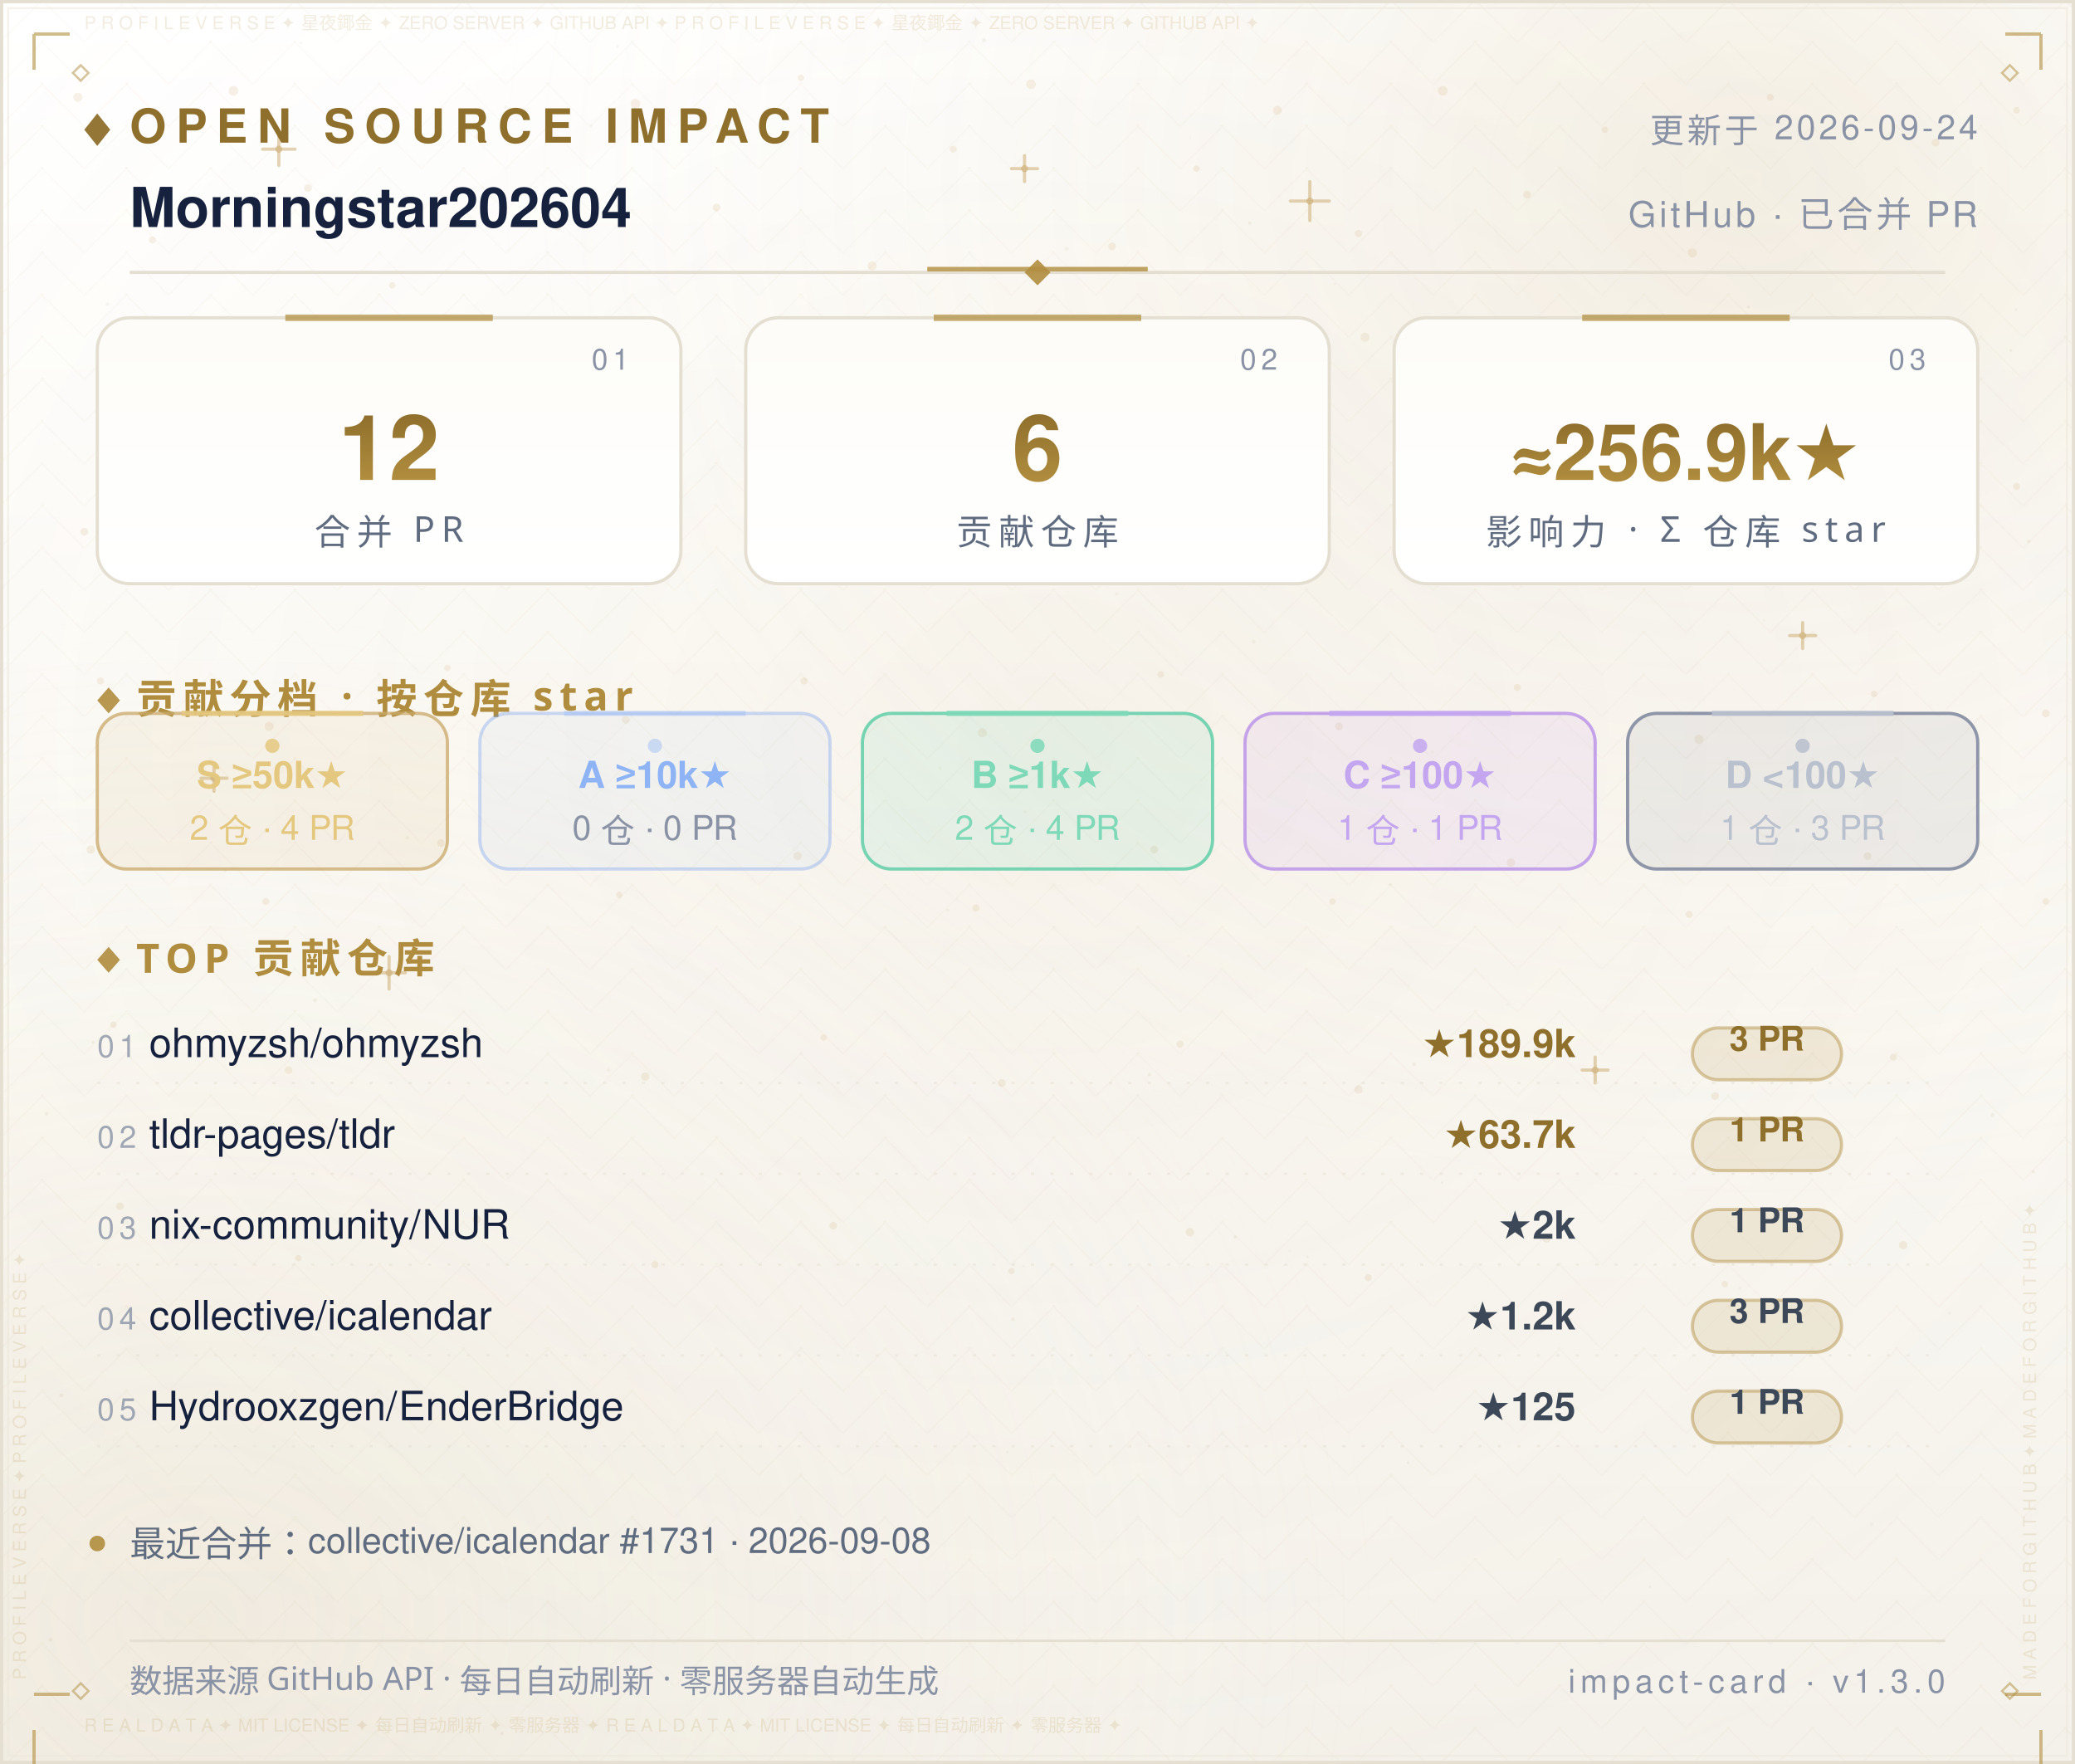
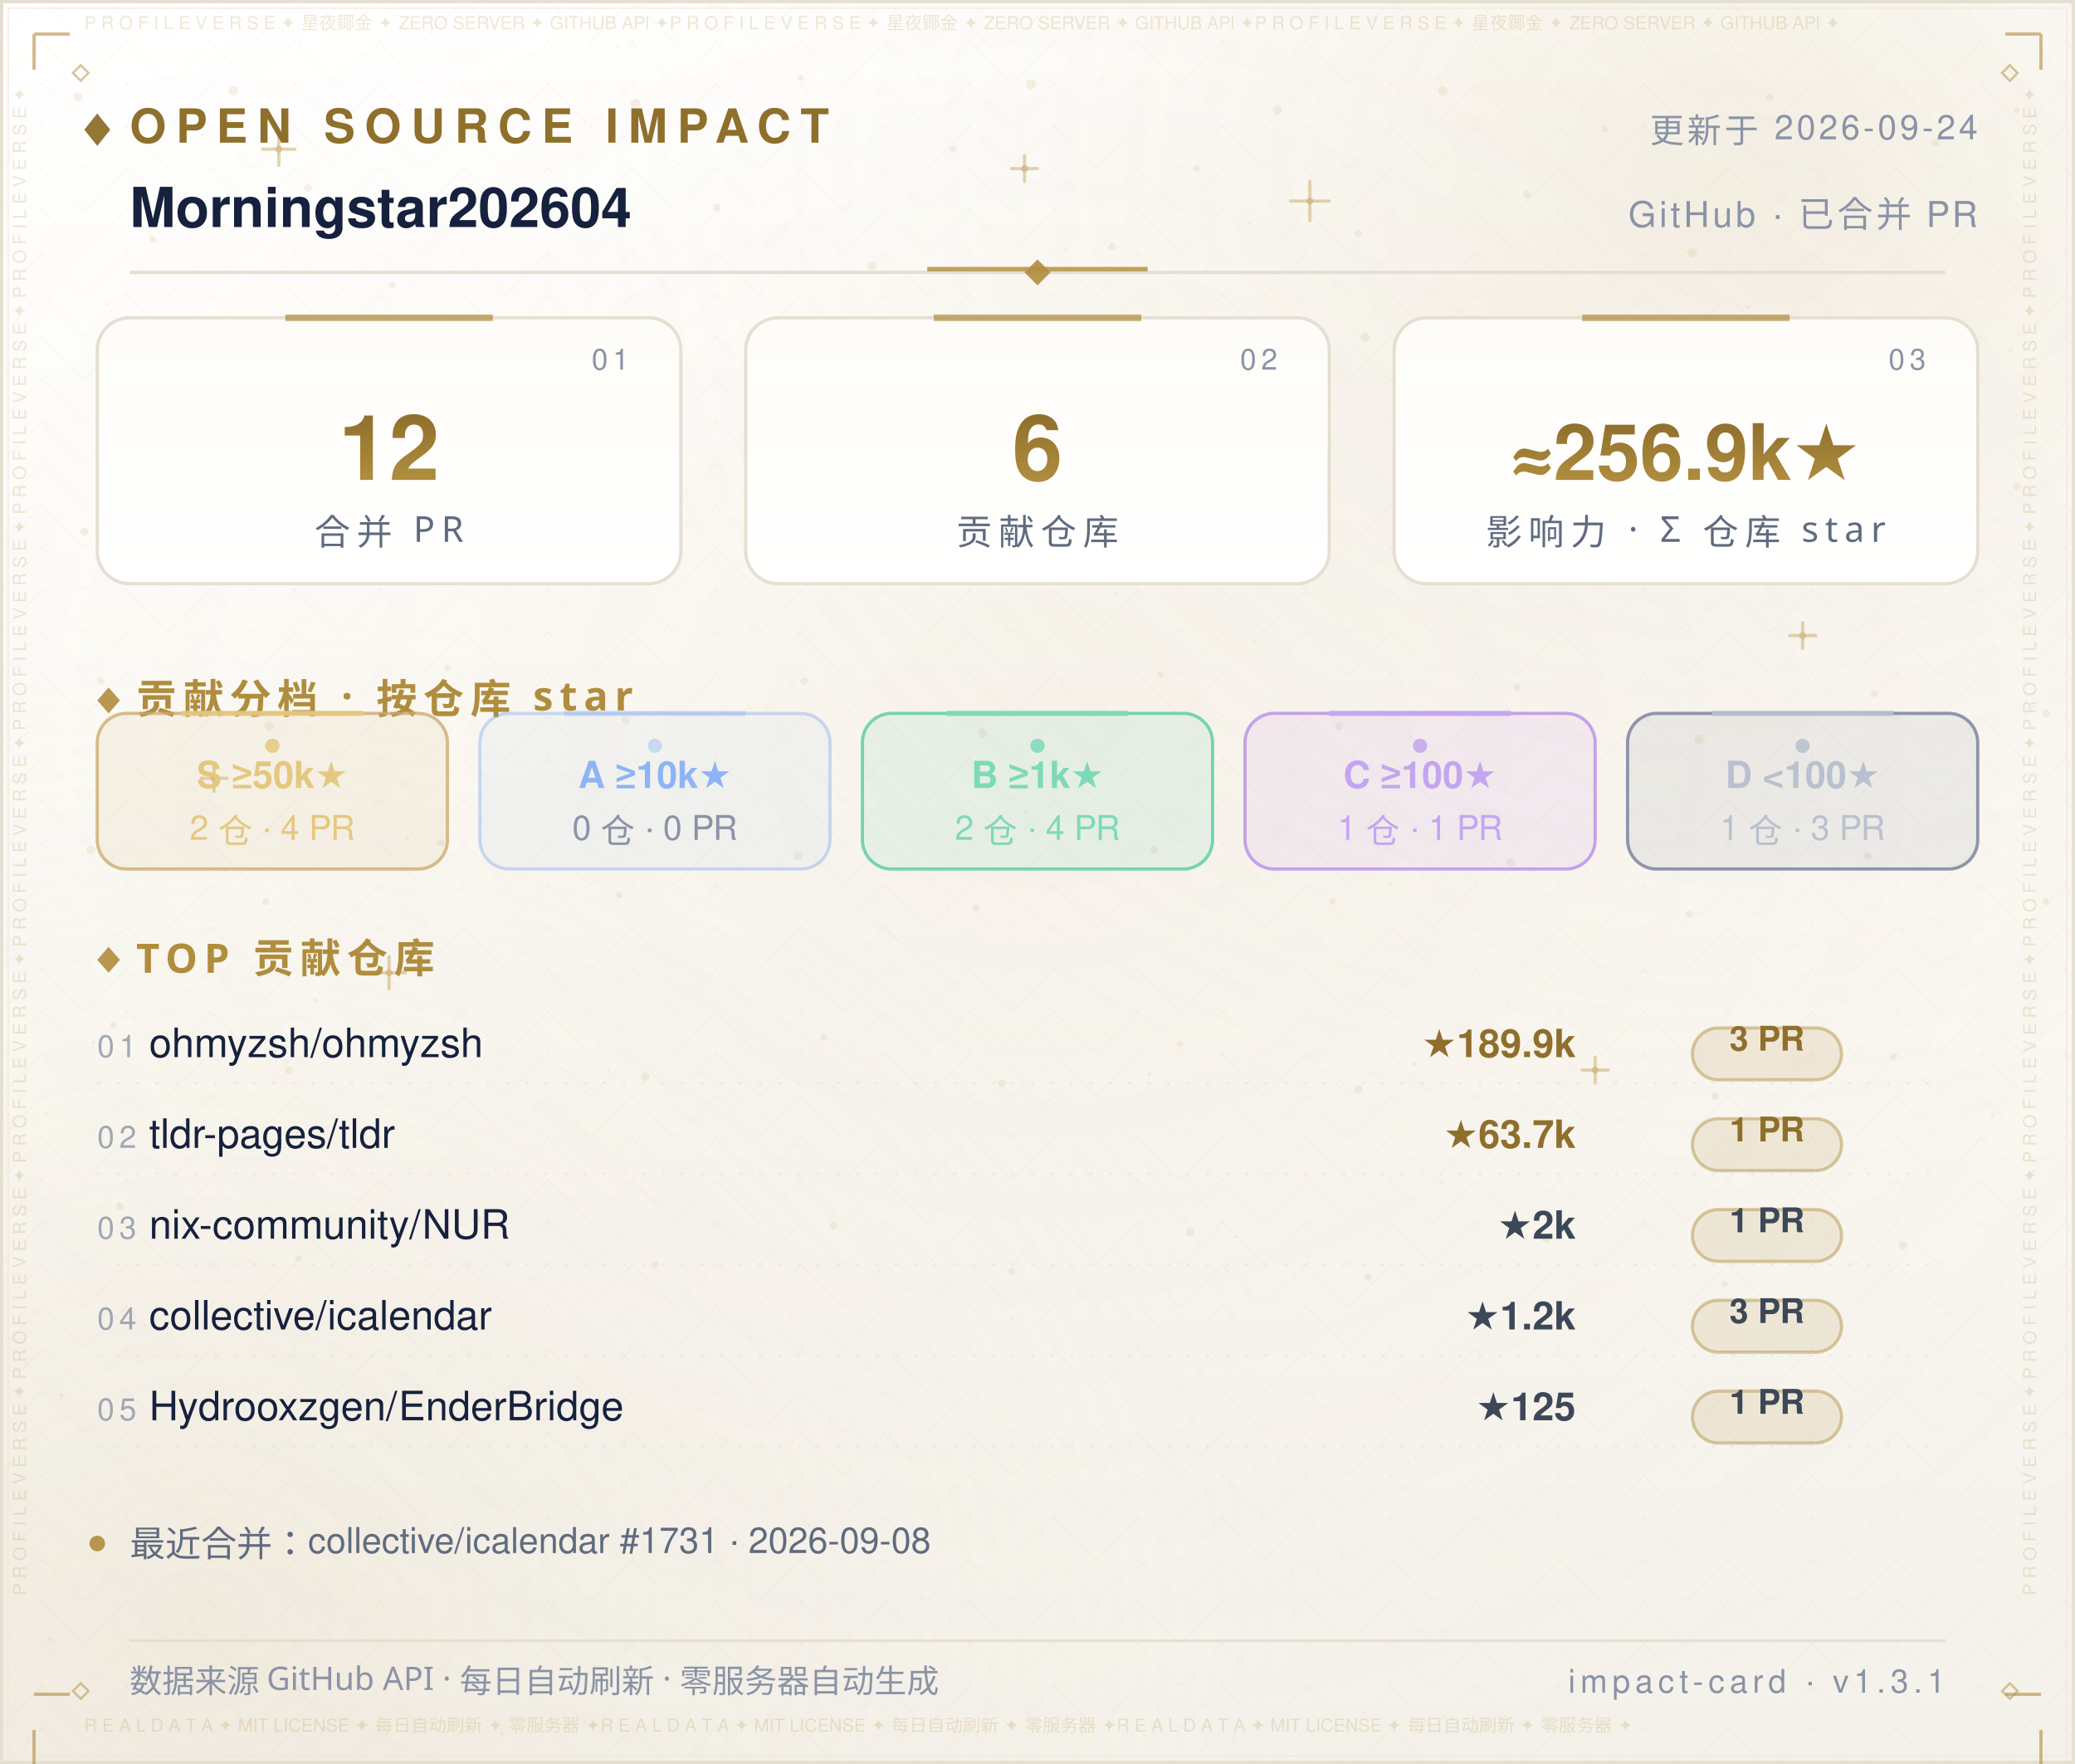
<svg xmlns="http://www.w3.org/2000/svg" width="640" height="544" viewBox="0 0 640 544" role="img" aria-label="Open Source Impact Card — Morningstar202604">
  <defs>
    <linearGradient id="bg" x1="0" y1="0" x2="0" y2="1">
      <stop offset="0" stop-color="#FFFFFF" />
      <stop offset="0.5" stop-color="#FBF9F4" />
      <stop offset="1" stop-color="#F4F1EA" />
    </linearGradient>
    <radialGradient id="nebG" cx="0.84" cy="0.10" r="0.62">
      <stop offset="0" stop-color="#B08D3E" stop-opacity="0.14" />
      <stop offset="1" stop-color="#FFFFFF" stop-opacity="0" />
    </radialGradient>
    <radialGradient id="nebB" cx="0.10" cy="0.92" r="0.60">
      <stop offset="0" stop-color="#DCCBA8" stop-opacity="0.2" />
      <stop offset="1" stop-color="#FFFFFF" stop-opacity="0" />
    </radialGradient>
    <radialGradient id="glow" cx="0.5" cy="0.42" r="0.72">
      <stop offset="0" stop-color="#B08D3E" stop-opacity="0.06" />
      <stop offset="1" stop-color="#FFFFFF" stop-opacity="0" />
    </radialGradient>
    <pattern id="fil1" width="26.0" height="13.0" patternUnits="userSpaceOnUse">
      <path d="M13.0 0 L26.0 13.0 L13.0 26.0 L0 13.0 Z" fill="none" stroke="#B08D3E" stroke-width="0.5" opacity="0.035" />
      <circle cx="13.0" cy="13.0" r="0.55" fill="#B08D3E" opacity="0.056" />
      <circle cx="0" cy="0" r="0.35" fill="#B08D3E" opacity="0.035" />
    </pattern>
  </defs>
  <rect width="640" height="544" fill="url(#bg)" />
  <rect width="640" height="544" fill="url(#nebG)" />
  <rect width="640" height="544" fill="url(#nebB)" />
  <rect width="640" height="544" fill="url(#glow)" />
  <rect width="640" height="544" fill="url(#fil1)" />
  <circle cx="24" cy="30" r="1.4" fill="#C9A86A" opacity="0.16" />
  <circle cx="47" cy="74" r="1.1" fill="#C9A86A" opacity="0.16" />
  <circle cx="72" cy="28" r="1.5" fill="#C9A86A" opacity="0.16" />
  <circle cx="95" cy="58" r="1.2" fill="#C9A86A" opacity="0.16" />
  <circle cx="121" cy="88" r="1" fill="#C9A86A" opacity="0.16" />
  <circle cx="148" cy="42" r="1.3" fill="#C9A86A" opacity="0.16" />
  <circle cx="172" cy="70" r="1.1" fill="#C9A86A" opacity="0.16" />
  <circle cx="196" cy="32" r="1.5" fill="#C9A86A" opacity="0.16" />
  <circle cx="221" cy="64" r="1.2" fill="#C9A86A" opacity="0.16" />
  <circle cx="247" cy="24" r="1" fill="#C9A86A" opacity="0.16" />
  <circle cx="269" cy="82" r="1.4" fill="#C9A86A" opacity="0.16" />
  <circle cx="294" cy="46" r="1.1" fill="#C9A86A" opacity="0.16" />
  <circle cx="318" cy="26" r="1.5" fill="#C9A86A" opacity="0.16" />
  <circle cx="343" cy="76" r="1.2" fill="#C9A86A" opacity="0.16" />
  <circle cx="369" cy="52" r="1" fill="#C9A86A" opacity="0.16" />
  <circle cx="394" cy="34" r="1.4" fill="#C9A86A" opacity="0.16" />
  <circle cx="419" cy="72" r="1.1" fill="#C9A86A" opacity="0.16" />
  <circle cx="445" cy="28" r="1.5" fill="#C9A86A" opacity="0.16" />
  <circle cx="471" cy="60" r="1.2" fill="#C9A86A" opacity="0.16" />
  <circle cx="495" cy="40" r="1" fill="#C9A86A" opacity="0.16" />
  <circle cx="522" cy="78" r="1.4" fill="#C9A86A" opacity="0.16" />
  <circle cx="546" cy="30" r="1.1" fill="#C9A86A" opacity="0.16" />
  <circle cx="572" cy="64" r="1.5" fill="#C9A86A" opacity="0.16" />
  <circle cx="597" cy="44" r="1.2" fill="#C9A86A" opacity="0.16" />
  <circle cx="622" cy="34" r="1" fill="#C9A86A" opacity="0.16" />
  <circle cx="34" cy="116" r="1" fill="#C9A86A" opacity="0.16" />
  <circle cx="88" cy="108" r="1.3" fill="#C9A86A" opacity="0.16" />
  <circle cx="141" cy="122" r="1.1" fill="#C9A86A" opacity="0.16" />
  <circle cx="197" cy="106" r="1.4" fill="#C9A86A" opacity="0.16" />
  <circle cx="252" cy="118" r="1" fill="#C9A86A" opacity="0.16" />
  <circle cx="307" cy="108" r="1.3" fill="#C9A86A" opacity="0.16" />
  <circle cx="364" cy="124" r="1.1" fill="#C9A86A" opacity="0.16" />
  <circle cx="421" cy="104" r="1.4" fill="#C9A86A" opacity="0.16" />
  <circle cx="478" cy="120" r="1" fill="#C9A86A" opacity="0.16" />
  <circle cx="536" cy="110" r="1.3" fill="#C9A86A" opacity="0.16" />
  <circle cx="596" cy="122" r="1.1" fill="#C9A86A" opacity="0.16" />
  <circle cx="26" cy="164" r="1.2" fill="#C9A86A" opacity="0.16" />
  <circle cx="79" cy="150" r="1" fill="#C9A86A" opacity="0.16" />
  <circle cx="131" cy="174" r="1.3" fill="#C9A86A" opacity="0.16" />
  <circle cx="186" cy="158" r="1.1" fill="#C9A86A" opacity="0.16" />
  <circle cx="240" cy="170" r="1.2" fill="#C9A86A" opacity="0.16" />
  <circle cx="296" cy="152" r="1" fill="#C9A86A" opacity="0.16" />
  <circle cx="351" cy="176" r="1.3" fill="#C9A86A" opacity="0.16" />
  <circle cx="406" cy="162" r="1.1" fill="#C9A86A" opacity="0.16" />
  <circle cx="462" cy="172" r="1.2" fill="#C9A86A" opacity="0.16" />
  <circle cx="518" cy="156" r="1" fill="#C9A86A" opacity="0.16" />
  <circle cx="574" cy="168" r="1.3" fill="#C9A86A" opacity="0.16" />
  <circle cx="622" cy="150" r="1.1" fill="#C9A86A" opacity="0.16" />
  <circle cx="31" cy="210" r="1.1" fill="#C9A86A" opacity="0.16" />
  <circle cx="83" cy="224" r="1.4" fill="#C9A86A" opacity="0.16" />
  <circle cx="138" cy="206" r="1" fill="#C9A86A" opacity="0.16" />
  <circle cx="193" cy="222" r="1.2" fill="#C9A86A" opacity="0.16" />
  <circle cx="248" cy="210" r="1.1" fill="#C9A86A" opacity="0.16" />
  <circle cx="303" cy="226" r="1.4" fill="#C9A86A" opacity="0.16" />
  <circle cx="358" cy="208" r="1" fill="#C9A86A" opacity="0.16" />
  <circle cx="413" cy="224" r="1.2" fill="#C9A86A" opacity="0.16" />
  <circle cx="468" cy="212" r="1.1" fill="#C9A86A" opacity="0.16" />
  <circle cx="524" cy="228" r="1.4" fill="#C9A86A" opacity="0.16" />
  <circle cx="578" cy="214" r="1" fill="#C9A86A" opacity="0.16" />
  <circle cx="631" cy="220" r="1.2" fill="#C9A86A" opacity="0.16" />
  <circle cx="28" cy="262" r="1.3" fill="#C9A86A" opacity="0.16" />
  <circle cx="82" cy="278" r="1.1" fill="#C9A86A" opacity="0.16" />
  <circle cx="136" cy="260" r="1.2" fill="#C9A86A" opacity="0.16" />
  <circle cx="191" cy="276" r="1" fill="#C9A86A" opacity="0.16" />
  <circle cx="246" cy="264" r="1.3" fill="#C9A86A" opacity="0.16" />
  <circle cx="301" cy="280" r="1.1" fill="#C9A86A" opacity="0.16" />
  <circle cx="356" cy="262" r="1.2" fill="#C9A86A" opacity="0.16" />
  <circle cx="411" cy="278" r="1" fill="#C9A86A" opacity="0.16" />
  <circle cx="466" cy="266" r="1.3" fill="#C9A86A" opacity="0.16" />
  <circle cx="521" cy="282" r="1.1" fill="#C9A86A" opacity="0.16" />
  <circle cx="576" cy="264" r="1.2" fill="#C9A86A" opacity="0.16" />
  <circle cx="631" cy="278" r="1" fill="#C9A86A" opacity="0.16" />
  <circle cx="35" cy="316" r="1" fill="#C9A86A" opacity="0.16" />
  <circle cx="89" cy="330" r="1.2" fill="#C9A86A" opacity="0.16" />
  <circle cx="144" cy="318" r="1.1" fill="#C9A86A" opacity="0.16" />
  <circle cx="199" cy="332" r="1.3" fill="#C9A86A" opacity="0.16" />
  <circle cx="254" cy="320" r="1" fill="#C9A86A" opacity="0.16" />
  <circle cx="309" cy="334" r="1.2" fill="#C9A86A" opacity="0.16" />
  <circle cx="364" cy="322" r="1.1" fill="#C9A86A" opacity="0.16" />
  <circle cx="419" cy="336" r="1.3" fill="#C9A86A" opacity="0.16" />
  <circle cx="474" cy="324" r="1" fill="#C9A86A" opacity="0.16" />
  <circle cx="529" cy="338" r="1.2" fill="#C9A86A" opacity="0.16" />
  <circle cx="584" cy="326" r="1.1" fill="#C9A86A" opacity="0.16" />
  <circle cx="37" cy="372" r="1.2" fill="#C9A86A" opacity="0.16" />
  <circle cx="92" cy="388" r="1" fill="#C9A86A" opacity="0.16" />
  <circle cx="147" cy="376" r="1.3" fill="#C9A86A" opacity="0.16" />
  <circle cx="202" cy="390" r="1.1" fill="#C9A86A" opacity="0.16" />
  <circle cx="257" cy="378" r="1.2" fill="#C9A86A" opacity="0.16" />
  <circle cx="312" cy="392" r="1" fill="#C9A86A" opacity="0.16" />
  <circle cx="367" cy="380" r="1.3" fill="#C9A86A" opacity="0.16" />
  <circle cx="422" cy="394" r="1.1" fill="#C9A86A" opacity="0.16" />
  <circle cx="477" cy="382" r="1.2" fill="#C9A86A" opacity="0.16" />
  <circle cx="532" cy="396" r="1" fill="#C9A86A" opacity="0.16" />
  <circle cx="587" cy="384" r="1.3" fill="#C9A86A" opacity="0.16" />
  <path d="M81.0 46.0 H91.0 M86.0 41.0 V51.0" stroke="#C9A86A" stroke-width="1" stroke-linecap="round" opacity="0.5" />
  <circle cx="86.0" cy="46.0" r="1.1" fill="#C9A86A" opacity="0.5" />
  <path d="M234.0 150.0 H242.0 M238.0 146.0 V154.0" stroke="#C9A86A" stroke-width="1" stroke-linecap="round" opacity="0.5" />
  <circle cx="238.0" cy="150.0" r="1.1" fill="#C9A86A" opacity="0.5" />
  <path d="M398.0 62.0 H410.0 M404.0 56.0 V68.0" stroke="#C9A86A" stroke-width="1" stroke-linecap="round" opacity="0.5" />
  <circle cx="404.0" cy="62.0" r="1.1" fill="#C9A86A" opacity="0.5" />
  <path d="M552.0 196.0 H560.0 M556.0 192.0 V200.0" stroke="#C9A86A" stroke-width="1" stroke-linecap="round" opacity="0.5" />
  <circle cx="556.0" cy="196.0" r="1.1" fill="#C9A86A" opacity="0.5" />
  <path d="M115.0 300.0 H125.0 M120.0 295.0 V305.0" stroke="#C9A86A" stroke-width="1" stroke-linecap="round" opacity="0.5" />
  <circle cx="120.0" cy="300.0" r="1.1" fill="#C9A86A" opacity="0.5" />
  <path d="M488.0 330.0 H496.0 M492.0 326.0 V334.0" stroke="#C9A86A" stroke-width="1" stroke-linecap="round" opacity="0.5" />
  <circle cx="492.0" cy="330.0" r="1.1" fill="#C9A86A" opacity="0.5" />
  <path d="M312.0 52.0 H320.0 M316.0 48.0 V56.0" stroke="#C9A86A" stroke-width="1" stroke-linecap="round" opacity="0.5" />
  <circle cx="316.0" cy="52.0" r="1.1" fill="#C9A86A" opacity="0.5" />
  <path d="M62.0 240.0 H70.0 M66.0 236.0 V244.0" stroke="#C9A86A" stroke-width="1" stroke-linecap="round" opacity="0.5" />
  <circle cx="66.0" cy="240.0" r="1.1" fill="#C9A86A" opacity="0.5" />
  <circle cx="15.6" cy="505.7" r="0.6" fill="#8F6F2C" opacity="0.067" />
  <circle cx="97.2" cy="308.5" r="0.6" fill="#8F6F2C" opacity="0.076" />
  <circle cx="538.1" cy="154.0" r="0.6" fill="#8F6F2C" opacity="0.057" />
  <circle cx="344.4" cy="183.2" r="0.5" fill="#8F6F2C" opacity="0.057" />
  <circle cx="159.4" cy="37.0" r="0.4" fill="#8F6F2C" opacity="0.048" />
  <circle cx="28.7" cy="321.4" r="0.5" fill="#8F6F2C" opacity="0.080" />
  <circle cx="209.8" cy="141.7" r="0.4" fill="#8F6F2C" opacity="0.060" />
  <circle cx="316.1" cy="250.4" r="0.5" fill="#8F6F2C" opacity="0.057" />
  <circle cx="590.8" cy="523.6" r="0.5" fill="#8F6F2C" opacity="0.037" />
  <circle cx="539.3" cy="94.7" r="0.5" fill="#8F6F2C" opacity="0.068" />
  <circle cx="385.5" cy="68.8" r="0.5" fill="#8F6F2C" opacity="0.076" />
  <circle cx="292.3" cy="280.7" r="0.5" fill="#8F6F2C" opacity="0.060" />
  <circle cx="536.7" cy="397.2" r="0.5" fill="#8F6F2C" opacity="0.046" />
  <circle cx="377.3" cy="161.2" r="0.4" fill="#8F6F2C" opacity="0.041" />
  <circle cx="92.8" cy="13.2" r="0.5" fill="#8F6F2C" opacity="0.044" />
  <circle cx="354.5" cy="331.4" r="0.5" fill="#8F6F2C" opacity="0.080" />
  <circle cx="310.7" cy="447.8" r="0.4" fill="#8F6F2C" opacity="0.054" />
  <circle cx="601.3" cy="405.0" r="0.5" fill="#8F6F2C" opacity="0.054" />
  <circle cx="18.9" cy="430.3" r="0.6" fill="#8F6F2C" opacity="0.085" />
  <circle cx="312.4" cy="406.8" r="0.6" fill="#8F6F2C" opacity="0.069" />
  <circle cx="239.2" cy="6.0" r="0.5" fill="#8F6F2C" opacity="0.036" />
  <circle cx="436.2" cy="328.2" r="0.6" fill="#8F6F2C" opacity="0.071" />
  <circle cx="329.0" cy="76.7" r="0.6" fill="#8F6F2C" opacity="0.063" />
  <circle cx="625.7" cy="166.9" r="0.5" fill="#8F6F2C" opacity="0.075" />
  <circle cx="428.8" cy="272.8" r="0.4" fill="#8F6F2C" opacity="0.065" />
  <circle cx="169.1" cy="106.6" r="0.4" fill="#8F6F2C" opacity="0.073" />
  <circle cx="586.8" cy="286.7" r="0.4" fill="#8F6F2C" opacity="0.060" />
  <circle cx="598.2" cy="192.4" r="0.5" fill="#8F6F2C" opacity="0.054" />
  <circle cx="289.9" cy="236.9" r="0.5" fill="#8F6F2C" opacity="0.053" />
  <circle cx="315.7" cy="390.5" r="0.4" fill="#8F6F2C" opacity="0.054" />
  <circle cx="154.8" cy="534.6" r="0.5" fill="#8F6F2C" opacity="0.080" />
  <circle cx="411.7" cy="87.6" r="0.4" fill="#8F6F2C" opacity="0.043" />
  <circle cx="465.0" cy="309.8" r="0.4" fill="#8F6F2C" opacity="0.048" />
  <circle cx="533.5" cy="235.8" r="0.5" fill="#8F6F2C" opacity="0.050" />
  <circle cx="621.7" cy="95.5" r="0.4" fill="#8F6F2C" opacity="0.064" />
  <circle cx="14.4" cy="343.5" r="0.6" fill="#8F6F2C" opacity="0.064" />
  <circle cx="68.9" cy="176.2" r="0.5" fill="#8F6F2C" opacity="0.076" />
  <circle cx="182.4" cy="38.8" r="0.4" fill="#8F6F2C" opacity="0.047" />
  <circle cx="125.6" cy="258.4" r="0.5" fill="#8F6F2C" opacity="0.081" />
  <circle cx="367.1" cy="42.7" r="0.4" fill="#8F6F2C" opacity="0.039" />
  <circle cx="441.5" cy="125.3" r="0.6" fill="#8F6F2C" opacity="0.085" />
  <circle cx="69.5" cy="268.5" r="0.5" fill="#8F6F2C" opacity="0.078" />
  <circle cx="627.1" cy="361.3" r="0.5" fill="#8F6F2C" opacity="0.081" />
  <circle cx="620.2" cy="108.1" r="0.4" fill="#8F6F2C" opacity="0.078" />
  <circle cx="508.9" cy="489.3" r="0.4" fill="#8F6F2C" opacity="0.055" />
  <circle cx="403.3" cy="387.6" r="0.4" fill="#8F6F2C" opacity="0.061" />
  <circle cx="381.0" cy="381.5" r="0.5" fill="#8F6F2C" opacity="0.078" />
  <circle cx="33.1" cy="93.8" r="0.6" fill="#8F6F2C" opacity="0.059" />
  <circle cx="249.8" cy="172.5" r="0.4" fill="#8F6F2C" opacity="0.066" />
  <circle cx="434.3" cy="451.1" r="0.4" fill="#8F6F2C" opacity="0.082" />
  <circle cx="437.2" cy="395.2" r="0.4" fill="#8F6F2C" opacity="0.040" />
  <circle cx="577.3" cy="470.1" r="0.6" fill="#8F6F2C" opacity="0.044" />
  <circle cx="366.6" cy="294.8" r="0.5" fill="#8F6F2C" opacity="0.044" />
  <circle cx="444.8" cy="364.7" r="0.4" fill="#8F6F2C" opacity="0.060" />
  <circle cx="316.6" cy="173.5" r="0.4" fill="#8F6F2C" opacity="0.076" />
  <circle cx="148.0" cy="108.5" r="0.5" fill="#8F6F2C" opacity="0.053" />
  <circle cx="326.4" cy="178.3" r="0.4" fill="#8F6F2C" opacity="0.054" />
  <circle cx="515.4" cy="44.7" r="0.4" fill="#8F6F2C" opacity="0.047" />
  <circle cx="182.8" cy="125.5" r="0.4" fill="#8F6F2C" opacity="0.039" />
  <circle cx="475.9" cy="147.8" r="0.4" fill="#8F6F2C" opacity="0.037" />
  <circle cx="441.8" cy="231.9" r="0.5" fill="#8F6F2C" opacity="0.057" />
  <circle cx="386.7" cy="197.9" r="0.6" fill="#8F6F2C" opacity="0.059" />
  <circle cx="303.5" cy="12.4" r="0.6" fill="#8F6F2C" opacity="0.074" />
  <circle cx="544.1" cy="191.4" r="0.4" fill="#8F6F2C" opacity="0.054" />
  <circle cx="156.0" cy="33.0" r="0.5" fill="#8F6F2C" opacity="0.051" />
  <circle cx="614.5" cy="343.9" r="0.6" fill="#8F6F2C" opacity="0.068" />
  <circle cx="397.8" cy="385.8" r="0.4" fill="#8F6F2C" opacity="0.042" />
  <circle cx="190.5" cy="14.3" r="0.6" fill="#8F6F2C" opacity="0.043" />
  <circle cx="483.0" cy="376.2" r="0.4" fill="#8F6F2C" opacity="0.085" />
  <circle cx="187.7" cy="330.0" r="0.5" fill="#8F6F2C" opacity="0.067" />
  <circle cx="290.3" cy="178.3" r="0.5" fill="#8F6F2C" opacity="0.068" />
  <circle cx="130.0" cy="117.8" r="0.4" fill="#8F6F2C" opacity="0.074" />
  <rect x="0.5" y="0.5" width="639" height="543" fill="none" stroke="#E5DFD2" stroke-width="1" />
  <rect x="2.5" y="2.5" width="635" height="539" fill="none" stroke="#EDE7DA" stroke-width="0.6" opacity="0.55" />
-   <text x="26" y="9" font-family="'Segoe UI',Helvetica,Arial,'PingFang SC','Microsoft YaHei',sans-serif" font-size="5.5" fill="#B08D3E" opacity="0.16" textLength="588">P R O F I L E   V E R S E   ✦   星夜鎁金   ✦   ZERO SERVER   ✦   GITHUB API   ✦   P R O F I L E   V E R S E   ✦   星夜鎁金   ✦   ZERO SERVER   ✦   GITHUB API   ✦   </text>
-   <text x="26" y="534" font-family="'Segoe UI',Helvetica,Arial,'PingFang SC','Microsoft YaHei',sans-serif" font-size="5.5" fill="#B08D3E" opacity="0.16" textLength="588">R E A L   D A T A   ✦   MIT LICENSE   ✦   每日自动刷新   ✦   零服务器   ✦   R E A L   D A T A   ✦   MIT LICENSE   ✦   每日自动刷新   ✦   零服务器   ✦   </text>
-   <text x="8" y="518" font-family="'Segoe UI',Helvetica,Arial,'PingFang SC','Microsoft YaHei',sans-serif" font-size="5.5" fill="#B08D3E" opacity="0.16" textLength="492" transform="rotate(-90 8 518)">P R O F I L E   V E R S E   ✦   P R O F I L E   V E R S E   ✦   </text>
-   <text x="628" y="518" font-family="'Segoe UI',Helvetica,Arial,'PingFang SC','Microsoft YaHei',sans-serif" font-size="5.5" fill="#B08D3E" opacity="0.16" textLength="492" transform="rotate(-90 628 518)">M A D E   F O R   G I T H U B   ✦   M A D E   F O R   G I T H U B   ✦   </text>
+   <text x="26" y="9" font-family="'Segoe UI',Helvetica,Arial,'PingFang SC','Microsoft YaHei',sans-serif" font-size="5.5" fill="#B08D3E" opacity="0.2" textLength="588">P R O F I L E   V E R S E   ✦   星夜鎁金   ✦   ZERO SERVER   ✦   GITHUB API   ✦P R O F I L E   V E R S E   ✦   星夜鎁金   ✦   ZERO SERVER   ✦   GITHUB API   ✦P R O F I L E   V E R S E   ✦   星夜鎁金   ✦   ZERO SERVER   ✦   GITHUB API   ✦</text>
+   <text x="26" y="534" font-family="'Segoe UI',Helvetica,Arial,'PingFang SC','Microsoft YaHei',sans-serif" font-size="5.5" fill="#B08D3E" opacity="0.2" textLength="588">R E A L   D A T A   ✦   MIT LICENSE   ✦   每日自动刷新   ✦   零服务器   ✦R E A L   D A T A   ✦   MIT LICENSE   ✦   每日自动刷新   ✦   零服务器   ✦R E A L   D A T A   ✦   MIT LICENSE   ✦   每日自动刷新   ✦   零服务器   ✦</text>
+   <text x="8" y="492" font-family="'Segoe UI',Helvetica,Arial,'PingFang SC','Microsoft YaHei',sans-serif" font-size="5.5" fill="#B08D3E" opacity="0.2" transform="rotate(-90 8 492)">P R O F I L E   V E R S E   ✦   P R O F I L E   V E R S E   ✦   P R O F I L E   V E R S E   ✦   P R O F I L E   V E R S E   ✦   P R O F I L E   V E R S E   ✦   P R O F I L E   V E R S E   ✦   P R O F I L E   V E R S E   ✦   </text>
+   <text x="628" y="492" font-family="'Segoe UI',Helvetica,Arial,'PingFang SC','Microsoft YaHei',sans-serif" font-size="5.5" fill="#B08D3E" opacity="0.2" transform="rotate(-90 628 492)">P R O F I L E   V E R S E   ✦   P R O F I L E   V E R S E   ✦   P R O F I L E   V E R S E   ✦   P R O F I L E   V E R S E   ✦   P R O F I L E   V E R S E   ✦   P R O F I L E   V E R S E   ✦   P R O F I L E   V E R S E   ✦   </text>
  <path d="M10.5 10.5 h11 M10.5 10.5 v11" fill="none" stroke="#B08D3E" stroke-width="1" opacity="0.6" />
  <path d="M618.5 10.5 h11 M629.5 10.5 v11" fill="none" stroke="#B08D3E" stroke-width="1" opacity="0.6" />
  <path d="M10.5 522.5 h11 M10.5 533.5 v11" fill="none" stroke="#B08D3E" stroke-width="1" opacity="0.6" />
  <path d="M618.5 522.5 h11 M629.5 533.5 v11" fill="none" stroke="#B08D3E" stroke-width="1" opacity="0.6" />
  <path d="M22.5 22.5 l2.4 -2.4 l2.4 2.4 l-2.4 2.4 z" fill="none" stroke="#B08D3E" stroke-width="0.7" opacity="0.5" />
  <path d="M617.5 22.5 l2.4 -2.4 l2.4 2.4 l-2.4 2.4 z" fill="none" stroke="#B08D3E" stroke-width="0.7" opacity="0.5" />
  <path d="M22.5 521.5 l2.4 -2.4 l2.4 2.4 l-2.4 2.4 z" fill="none" stroke="#B08D3E" stroke-width="0.7" opacity="0.5" />
  <path d="M617.5 521.5 l2.4 -2.4 l2.4 2.4 l-2.4 2.4 z" fill="none" stroke="#B08D3E" stroke-width="0.7" opacity="0.5" />
  <defs>
    <linearGradient id="gtimp" x1="0" y1="0" x2="0" y2="1">
      <stop offset="0" stop-color="#8F6F2C" />
      <stop offset="1" stop-color="#B08D3E" />
    </linearGradient>
    <linearGradient id="ppanel" x1="0" y1="0" x2="0" y2="1">
      <stop offset="0" stop-color="#FDFCF8" />
      <stop offset="1" stop-color="#FFFFFF" />
    </linearGradient>
  </defs>
  <path d="M26 40 l4 -5 l4 5 l-4 5 z" fill="#8F6F2C" opacity="0.95" />
  <text x="40" y="44" font-family="'Segoe UI',Helvetica,Arial,'PingFang SC','Microsoft YaHei',sans-serif" font-size="14.5" font-weight="700" letter-spacing="3" fill="#8F6F2C">OPEN SOURCE IMPACT</text>
  <text x="610" y="44" text-anchor="end" font-family="'Segoe UI',Helvetica,Arial,'PingFang SC','Microsoft YaHei',sans-serif" font-size="10.5" letter-spacing="1" fill="#8A93A6">更新于 2026-09-24</text>
  <text x="40" y="70" font-family="'Segoe UI',Helvetica,Arial,'PingFang SC','Microsoft YaHei',sans-serif" font-size="17" font-weight="600" fill="#16213E">Morningstar202604</text>
  <text x="610" y="70" text-anchor="end" font-family="'Segoe UI',Helvetica,Arial,'PingFang SC','Microsoft YaHei',sans-serif" font-size="11" letter-spacing="1" fill="#8A93A6">GitHub · 已合并 PR</text>
  <line x1="40" y1="84" x2="600" y2="84" stroke="#E5DFD2" stroke-width="1" />
  <line x1="286" y1="83" x2="354" y2="83" stroke="#B08D3E" stroke-width="1.4" opacity="0.8" />
  <path d="M320 80 l4 4 l-4 4 l-4 -4 z" fill="#B08D3E" opacity="0.9" />
  <rect x="30" y="98" width="180" height="82" rx="10" fill="url(#ppanel)" stroke="#E5DFD2" />
  <line x1="88" y1="98" x2="152" y2="98" stroke="#B08D3E" stroke-width="2" opacity="0.7" />
  <text x="194" y="114" text-anchor="end" font-family="'Segoe UI',Helvetica,Arial,sans-serif" font-size="9" letter-spacing="1.5" fill="#8A93A6">01</text>
  <text x="120" y="148" text-anchor="middle" font-family="'Segoe UI',Helvetica,Arial,sans-serif" font-size="28" font-weight="600" fill="url(#gtimp)">12</text>
  <text x="120" y="168" text-anchor="middle" font-family="'PingFang SC','Microsoft YaHei','Segoe UI',sans-serif" font-size="11" letter-spacing="2" fill="#5F6B7F">合并 PR</text>
  <rect x="230" y="98" width="180" height="82" rx="10" fill="url(#ppanel)" stroke="#E5DFD2" />
  <line x1="288" y1="98" x2="352" y2="98" stroke="#B08D3E" stroke-width="2" opacity="0.7" />
  <text x="394" y="114" text-anchor="end" font-family="'Segoe UI',Helvetica,Arial,sans-serif" font-size="9" letter-spacing="1.5" fill="#8A93A6">02</text>
  <text x="320" y="148" text-anchor="middle" font-family="'Segoe UI',Helvetica,Arial,sans-serif" font-size="28" font-weight="600" fill="url(#gtimp)">6</text>
  <text x="320" y="168" text-anchor="middle" font-family="'PingFang SC','Microsoft YaHei','Segoe UI',sans-serif" font-size="11" letter-spacing="2" fill="#5F6B7F">贡献仓库</text>
  <rect x="430" y="98" width="180" height="82" rx="10" fill="url(#ppanel)" stroke="#E5DFD2" />
  <line x1="488" y1="98" x2="552" y2="98" stroke="#B08D3E" stroke-width="2" opacity="0.7" />
  <text x="594" y="114" text-anchor="end" font-family="'Segoe UI',Helvetica,Arial,sans-serif" font-size="9" letter-spacing="1.5" fill="#8A93A6">03</text>
  <text x="520" y="148" text-anchor="middle" font-family="'Segoe UI',Helvetica,Arial,sans-serif" font-size="24" font-weight="600" fill="url(#gtimp)">≈256.9k★</text>
  <text x="520" y="168" text-anchor="middle" font-family="'PingFang SC','Microsoft YaHei','Segoe UI',sans-serif" font-size="11" letter-spacing="2" fill="#5F6B7F">影响力 · Σ 仓库 star</text>
  <path d="M30 216 l3.5 -4 l3.5 4 l-3.5 4 z" fill="#B08D3E" opacity="0.9" />
  <text x="42" y="220" font-family="'PingFang SC','Microsoft YaHei','Segoe UI',sans-serif" font-size="12.5" font-weight="600" letter-spacing="2" fill="#B08D3E">贡献分档 · 按仓库 star</text>
  <rect x="30" y="220" width="108" height="48" rx="9" fill="#C9A86A" fill-opacity="0.1" stroke="#C9A86A" stroke-opacity="0.75" />
  <line x1="56" y1="220" x2="112" y2="220" stroke="#E4C87F" stroke-width="1.6" opacity="0.9" />
  <circle cx="84" cy="230" r="2.2" fill="#E4C87F" opacity="0.85" />
  <text x="84" y="243" text-anchor="middle" font-family="'Segoe UI',Helvetica,Arial,'PingFang SC','Microsoft YaHei',sans-serif" font-size="11.5" font-weight="700" fill="#E4C87F">S ≥50k★</text>
  <text x="84" y="259" text-anchor="middle" font-family="'Segoe UI',Helvetica,Arial,'PingFang SC','Microsoft YaHei',sans-serif" font-size="10.5" fill="#E4C87F">2 仓 · 4 PR</text>
  <rect x="148" y="220" width="108" height="48" rx="9" fill="#5B8DEF" fill-opacity="0.05" stroke="#5B8DEF" stroke-opacity="0.3" />
  <line x1="174" y1="220" x2="230" y2="220" stroke="#8FB4F5" stroke-width="1.6" opacity="0.35" />
  <circle cx="202" cy="230" r="2.2" fill="#8FB4F5" opacity="0.4" />
  <text x="202" y="243" text-anchor="middle" font-family="'Segoe UI',Helvetica,Arial,'PingFang SC','Microsoft YaHei',sans-serif" font-size="11.5" font-weight="700" fill="#8FB4F5">A ≥10k★</text>
  <text x="202" y="259" text-anchor="middle" font-family="'Segoe UI',Helvetica,Arial,'PingFang SC','Microsoft YaHei',sans-serif" font-size="10.5" fill="#8A93A6">0 仓 · 0 PR</text>
  <rect x="266" y="220" width="108" height="48" rx="9" fill="#4EC9A0" fill-opacity="0.1" stroke="#4EC9A0" stroke-opacity="0.75" />
  <line x1="292" y1="220" x2="348" y2="220" stroke="#7ED9B8" stroke-width="1.6" opacity="0.9" />
  <circle cx="320" cy="230" r="2.2" fill="#7ED9B8" opacity="0.85" />
  <text x="320" y="243" text-anchor="middle" font-family="'Segoe UI',Helvetica,Arial,'PingFang SC','Microsoft YaHei',sans-serif" font-size="11.5" font-weight="700" fill="#7ED9B8">B ≥1k★</text>
  <text x="320" y="259" text-anchor="middle" font-family="'Segoe UI',Helvetica,Arial,'PingFang SC','Microsoft YaHei',sans-serif" font-size="10.5" fill="#7ED9B8">2 仓 · 4 PR</text>
  <rect x="384" y="220" width="108" height="48" rx="9" fill="#B48AE8" fill-opacity="0.1" stroke="#B48AE8" stroke-opacity="0.75" />
  <line x1="410" y1="220" x2="466" y2="220" stroke="#C3A6EF" stroke-width="1.6" opacity="0.9" />
  <circle cx="438" cy="230" r="2.2" fill="#C3A6EF" opacity="0.85" />
  <text x="438" y="243" text-anchor="middle" font-family="'Segoe UI',Helvetica,Arial,'PingFang SC','Microsoft YaHei',sans-serif" font-size="11.5" font-weight="700" fill="#C3A6EF">C ≥100★</text>
  <text x="438" y="259" text-anchor="middle" font-family="'Segoe UI',Helvetica,Arial,'PingFang SC','Microsoft YaHei',sans-serif" font-size="10.5" fill="#C3A6EF">1 仓 · 1 PR</text>
  <rect x="502" y="220" width="108" height="48" rx="9" fill="#6E7893" fill-opacity="0.1" stroke="#6E7893" stroke-opacity="0.75" />
  <line x1="528" y1="220" x2="584" y2="220" stroke="#B9C0CE" stroke-width="1.6" opacity="0.9" />
  <circle cx="556" cy="230" r="2.2" fill="#B9C0CE" opacity="0.85" />
  <text x="556" y="243" text-anchor="middle" font-family="'Segoe UI',Helvetica,Arial,'PingFang SC','Microsoft YaHei',sans-serif" font-size="11.5" font-weight="700" fill="#B9C0CE">D &lt;100★</text>
  <text x="556" y="259" text-anchor="middle" font-family="'Segoe UI',Helvetica,Arial,'PingFang SC','Microsoft YaHei',sans-serif" font-size="10.5" fill="#B9C0CE">1 仓 · 3 PR</text>
  <path d="M30 296 l3.5 -4 l3.5 4 l-3.5 4 z" fill="#B08D3E" opacity="0.9" />
  <text x="42" y="300" font-family="'PingFang SC','Microsoft YaHei','Segoe UI',sans-serif" font-size="12.5" font-weight="600" letter-spacing="2" fill="#B08D3E">TOP 贡献仓库</text>
  <text x="30" y="326" font-family="'Segoe UI',Helvetica,Arial,'PingFang SC','Microsoft YaHei',sans-serif" font-size="9.5" letter-spacing="1.5" fill="#8A93A6" opacity="0.8">01</text>
  <text x="46" y="326" font-family="'Segoe UI',Helvetica,Arial,'PingFang SC','Microsoft YaHei',sans-serif" font-size="12.5" fill="#16213E">ohmyzsh/ohmyzsh</text>
  <rect x="522" y="317" width="46" height="16" rx="8" fill="#B08D3E" fill-opacity="0.14" stroke="#B08D3E" stroke-opacity="0.45" />
  <text x="545" y="324" text-anchor="middle" font-family="'Segoe UI',Helvetica,Arial,'PingFang SC','Microsoft YaHei',sans-serif" font-size="10.5" font-weight="600" fill="#8F6F2C">3 PR</text>
  <text x="486" y="326" text-anchor="end" font-family="'Segoe UI',Helvetica,Arial,'PingFang SC','Microsoft YaHei',sans-serif" font-size="12" font-weight="600" fill="#8F6F2C">★189.9k</text>
  <line x1="30" y1="334" x2="600" y2="334" stroke="#E5DFD2" stroke-width="0.7" stroke-dasharray="1 5" opacity="0.5" />
  <text x="30" y="354" font-family="'Segoe UI',Helvetica,Arial,'PingFang SC','Microsoft YaHei',sans-serif" font-size="9.5" letter-spacing="1.5" fill="#8A93A6" opacity="0.8">02</text>
  <text x="46" y="354" font-family="'Segoe UI',Helvetica,Arial,'PingFang SC','Microsoft YaHei',sans-serif" font-size="12.5" fill="#16213E">tldr-pages/tldr</text>
  <rect x="522" y="345" width="46" height="16" rx="8" fill="#B08D3E" fill-opacity="0.14" stroke="#B08D3E" stroke-opacity="0.45" />
  <text x="545" y="352" text-anchor="middle" font-family="'Segoe UI',Helvetica,Arial,'PingFang SC','Microsoft YaHei',sans-serif" font-size="10.5" font-weight="600" fill="#8F6F2C">1 PR</text>
  <text x="486" y="354" text-anchor="end" font-family="'Segoe UI',Helvetica,Arial,'PingFang SC','Microsoft YaHei',sans-serif" font-size="12" font-weight="600" fill="#8F6F2C">★63.7k</text>
  <line x1="30" y1="362" x2="600" y2="362" stroke="#E5DFD2" stroke-width="0.7" stroke-dasharray="1 5" opacity="0.5" />
  <text x="30" y="382" font-family="'Segoe UI',Helvetica,Arial,'PingFang SC','Microsoft YaHei',sans-serif" font-size="9.5" letter-spacing="1.5" fill="#8A93A6" opacity="0.8">03</text>
  <text x="46" y="382" font-family="'Segoe UI',Helvetica,Arial,'PingFang SC','Microsoft YaHei',sans-serif" font-size="12.5" fill="#16213E">nix-community/NUR</text>
  <rect x="522" y="373" width="46" height="16" rx="8" fill="#B08D3E" fill-opacity="0.14" stroke="#B08D3E" stroke-opacity="0.45" />
  <text x="545" y="380" text-anchor="middle" font-family="'Segoe UI',Helvetica,Arial,'PingFang SC','Microsoft YaHei',sans-serif" font-size="10.5" font-weight="600" fill="#3C4858">1 PR</text>
  <text x="486" y="382" text-anchor="end" font-family="'Segoe UI',Helvetica,Arial,'PingFang SC','Microsoft YaHei',sans-serif" font-size="12" font-weight="600" fill="#3C4858">★2k</text>
  <line x1="30" y1="390" x2="600" y2="390" stroke="#E5DFD2" stroke-width="0.7" stroke-dasharray="1 5" opacity="0.5" />
  <text x="30" y="410" font-family="'Segoe UI',Helvetica,Arial,'PingFang SC','Microsoft YaHei',sans-serif" font-size="9.5" letter-spacing="1.5" fill="#8A93A6" opacity="0.8">04</text>
  <text x="46" y="410" font-family="'Segoe UI',Helvetica,Arial,'PingFang SC','Microsoft YaHei',sans-serif" font-size="12.5" fill="#16213E">collective/icalendar</text>
  <rect x="522" y="401" width="46" height="16" rx="8" fill="#B08D3E" fill-opacity="0.14" stroke="#B08D3E" stroke-opacity="0.45" />
  <text x="545" y="408" text-anchor="middle" font-family="'Segoe UI',Helvetica,Arial,'PingFang SC','Microsoft YaHei',sans-serif" font-size="10.5" font-weight="600" fill="#3C4858">3 PR</text>
  <text x="486" y="410" text-anchor="end" font-family="'Segoe UI',Helvetica,Arial,'PingFang SC','Microsoft YaHei',sans-serif" font-size="12" font-weight="600" fill="#3C4858">★1.2k</text>
  <line x1="30" y1="418" x2="600" y2="418" stroke="#E5DFD2" stroke-width="0.7" stroke-dasharray="1 5" opacity="0.5" />
  <text x="30" y="438" font-family="'Segoe UI',Helvetica,Arial,'PingFang SC','Microsoft YaHei',sans-serif" font-size="9.5" letter-spacing="1.5" fill="#8A93A6" opacity="0.8">05</text>
  <text x="46" y="438" font-family="'Segoe UI',Helvetica,Arial,'PingFang SC','Microsoft YaHei',sans-serif" font-size="12.5" fill="#16213E">Hydrooxzgen/EnderBridge</text>
  <rect x="522" y="429" width="46" height="16" rx="8" fill="#B08D3E" fill-opacity="0.14" stroke="#B08D3E" stroke-opacity="0.45" />
  <text x="545" y="436" text-anchor="middle" font-family="'Segoe UI',Helvetica,Arial,'PingFang SC','Microsoft YaHei',sans-serif" font-size="10.5" font-weight="600" fill="#3C4858">1 PR</text>
  <text x="486" y="438" text-anchor="end" font-family="'Segoe UI',Helvetica,Arial,'PingFang SC','Microsoft YaHei',sans-serif" font-size="12" font-weight="600" fill="#3C4858">★125</text>
  <line x1="30" y1="446" x2="600" y2="446" stroke="#E5DFD2" stroke-width="0.7" stroke-dasharray="1 5" opacity="0.5" />
  <circle cx="30" cy="476" r="2.4" fill="#B08D3E" opacity="0.9" />
  <text x="40" y="480" font-family="'Segoe UI',Helvetica,Arial,'PingFang SC','Microsoft YaHei',sans-serif" font-size="11" fill="#5F6B7F">最近合并：collective/icalendar #1731 · 2026-09-08</text>
  <line x1="40" y1="506" x2="600" y2="506" stroke="#E5DFD2" stroke-width="0.8" />
  <text x="40" y="522" font-family="'PingFang SC','Microsoft YaHei','Segoe UI',sans-serif" font-size="10" fill="#8A93A6">数据来源 GitHub API · 每日自动刷新 · 零服务器自动生成</text>
-   <text x="600" y="522" text-anchor="end" font-family="'Segoe UI',Helvetica,Arial,sans-serif" font-size="10" letter-spacing="1.5" fill="#8A93A6">impact-card · v1.3.0</text>
+   <text x="600" y="522" text-anchor="end" font-family="'Segoe UI',Helvetica,Arial,sans-serif" font-size="10" letter-spacing="1.5" fill="#8A93A6">impact-card · v1.3.1</text>
</svg>
